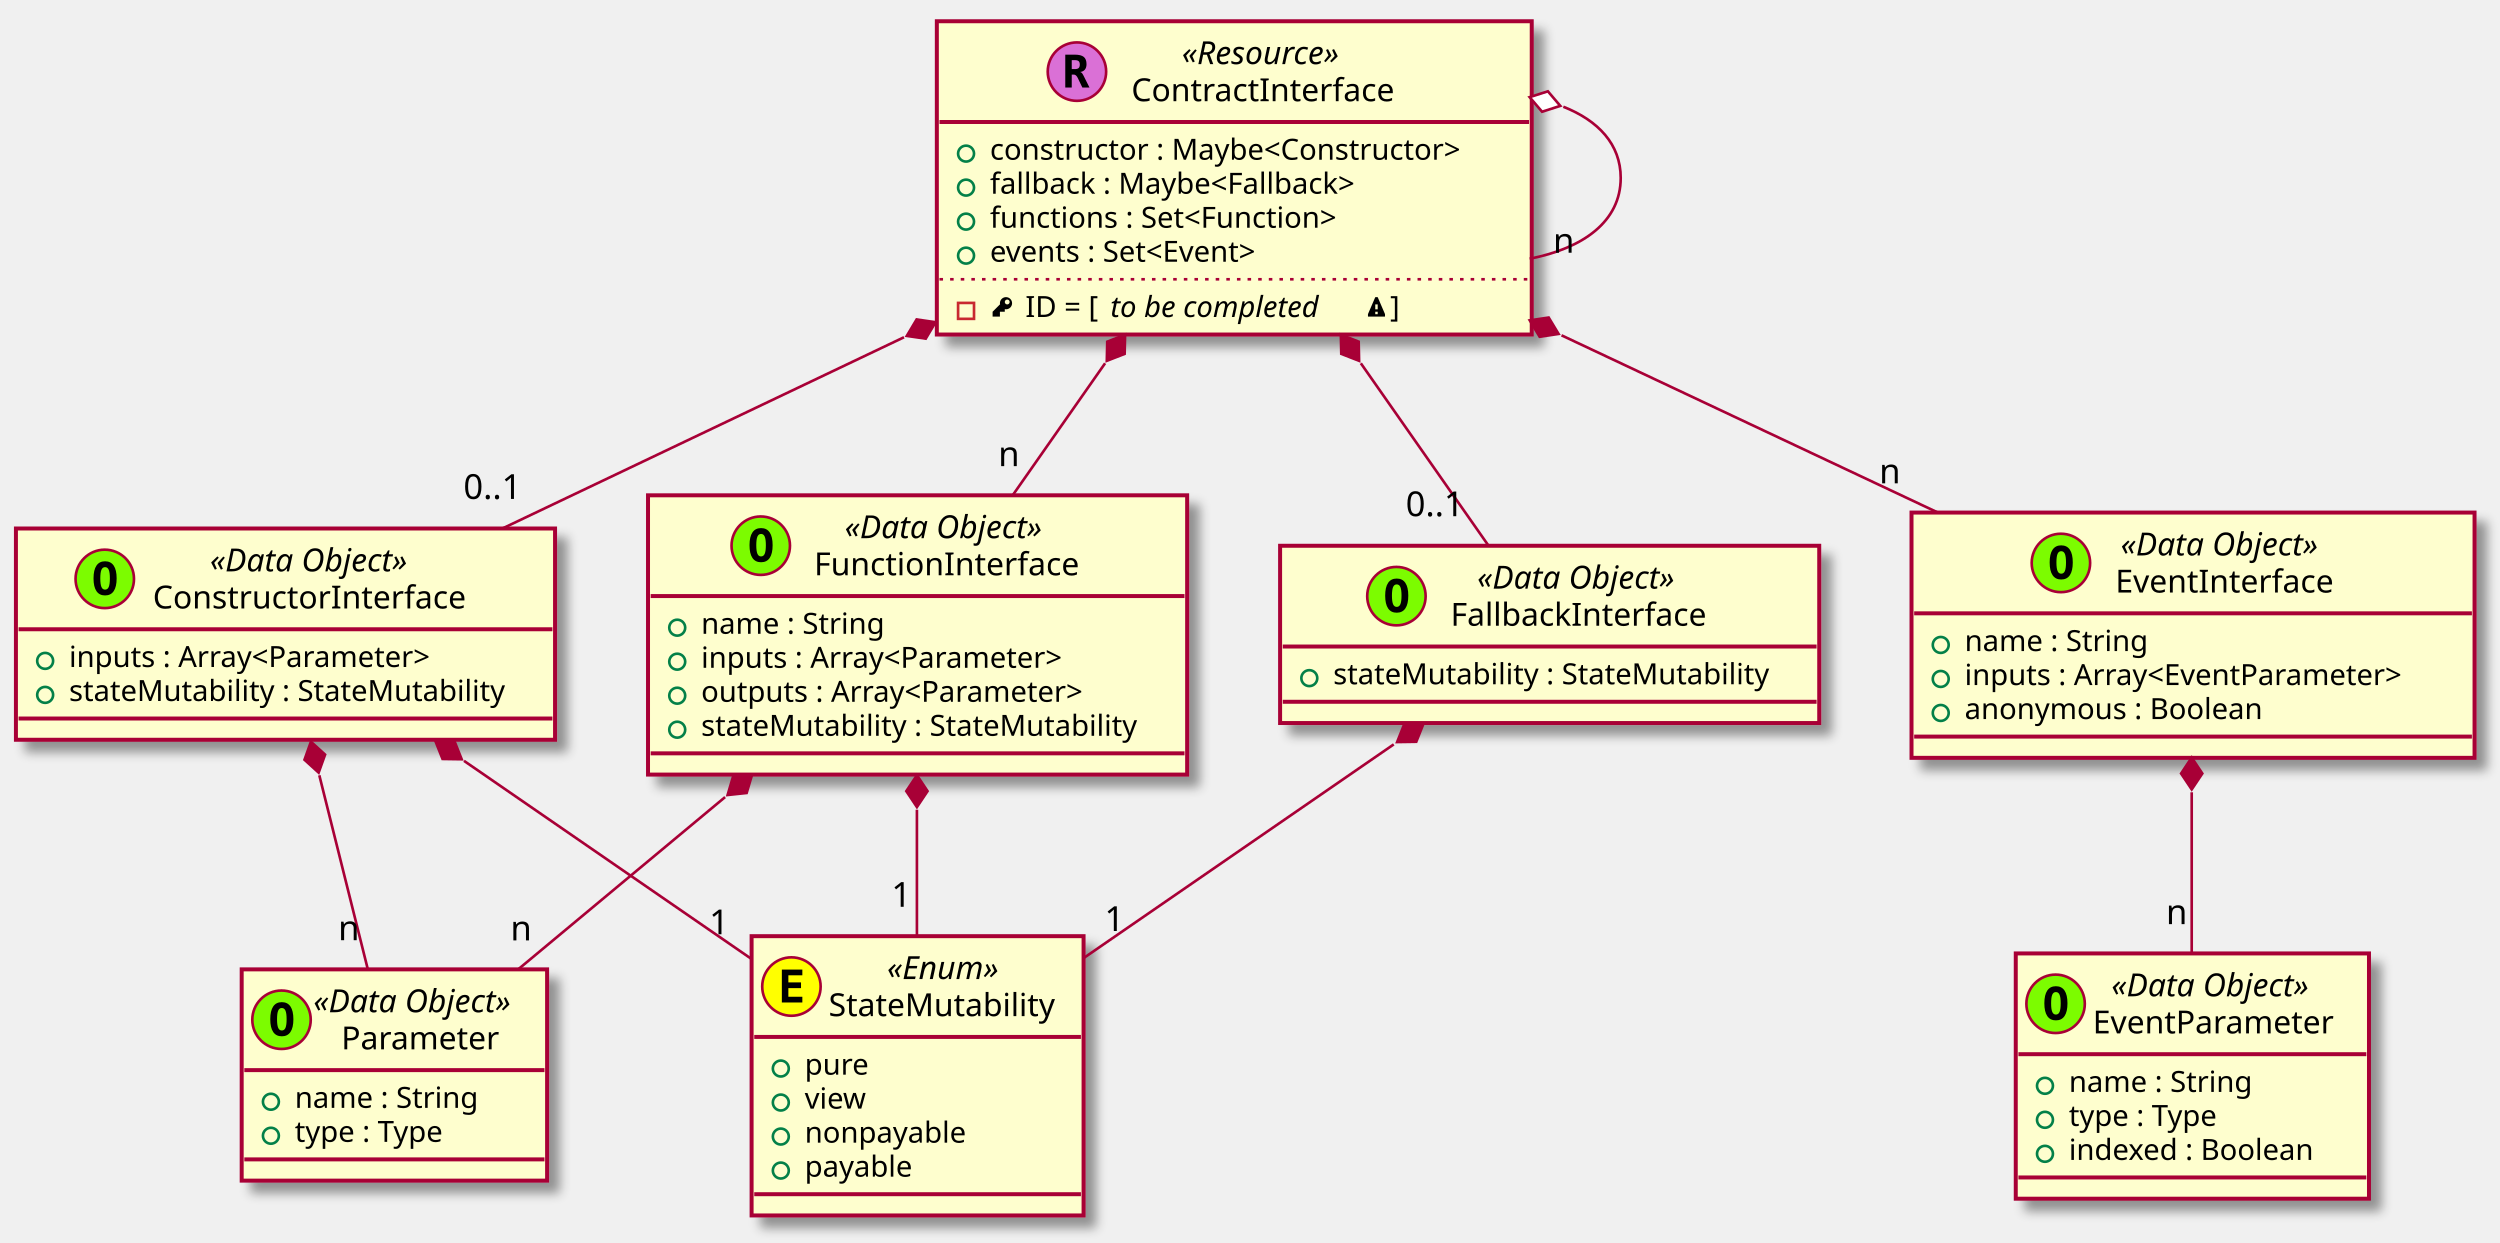
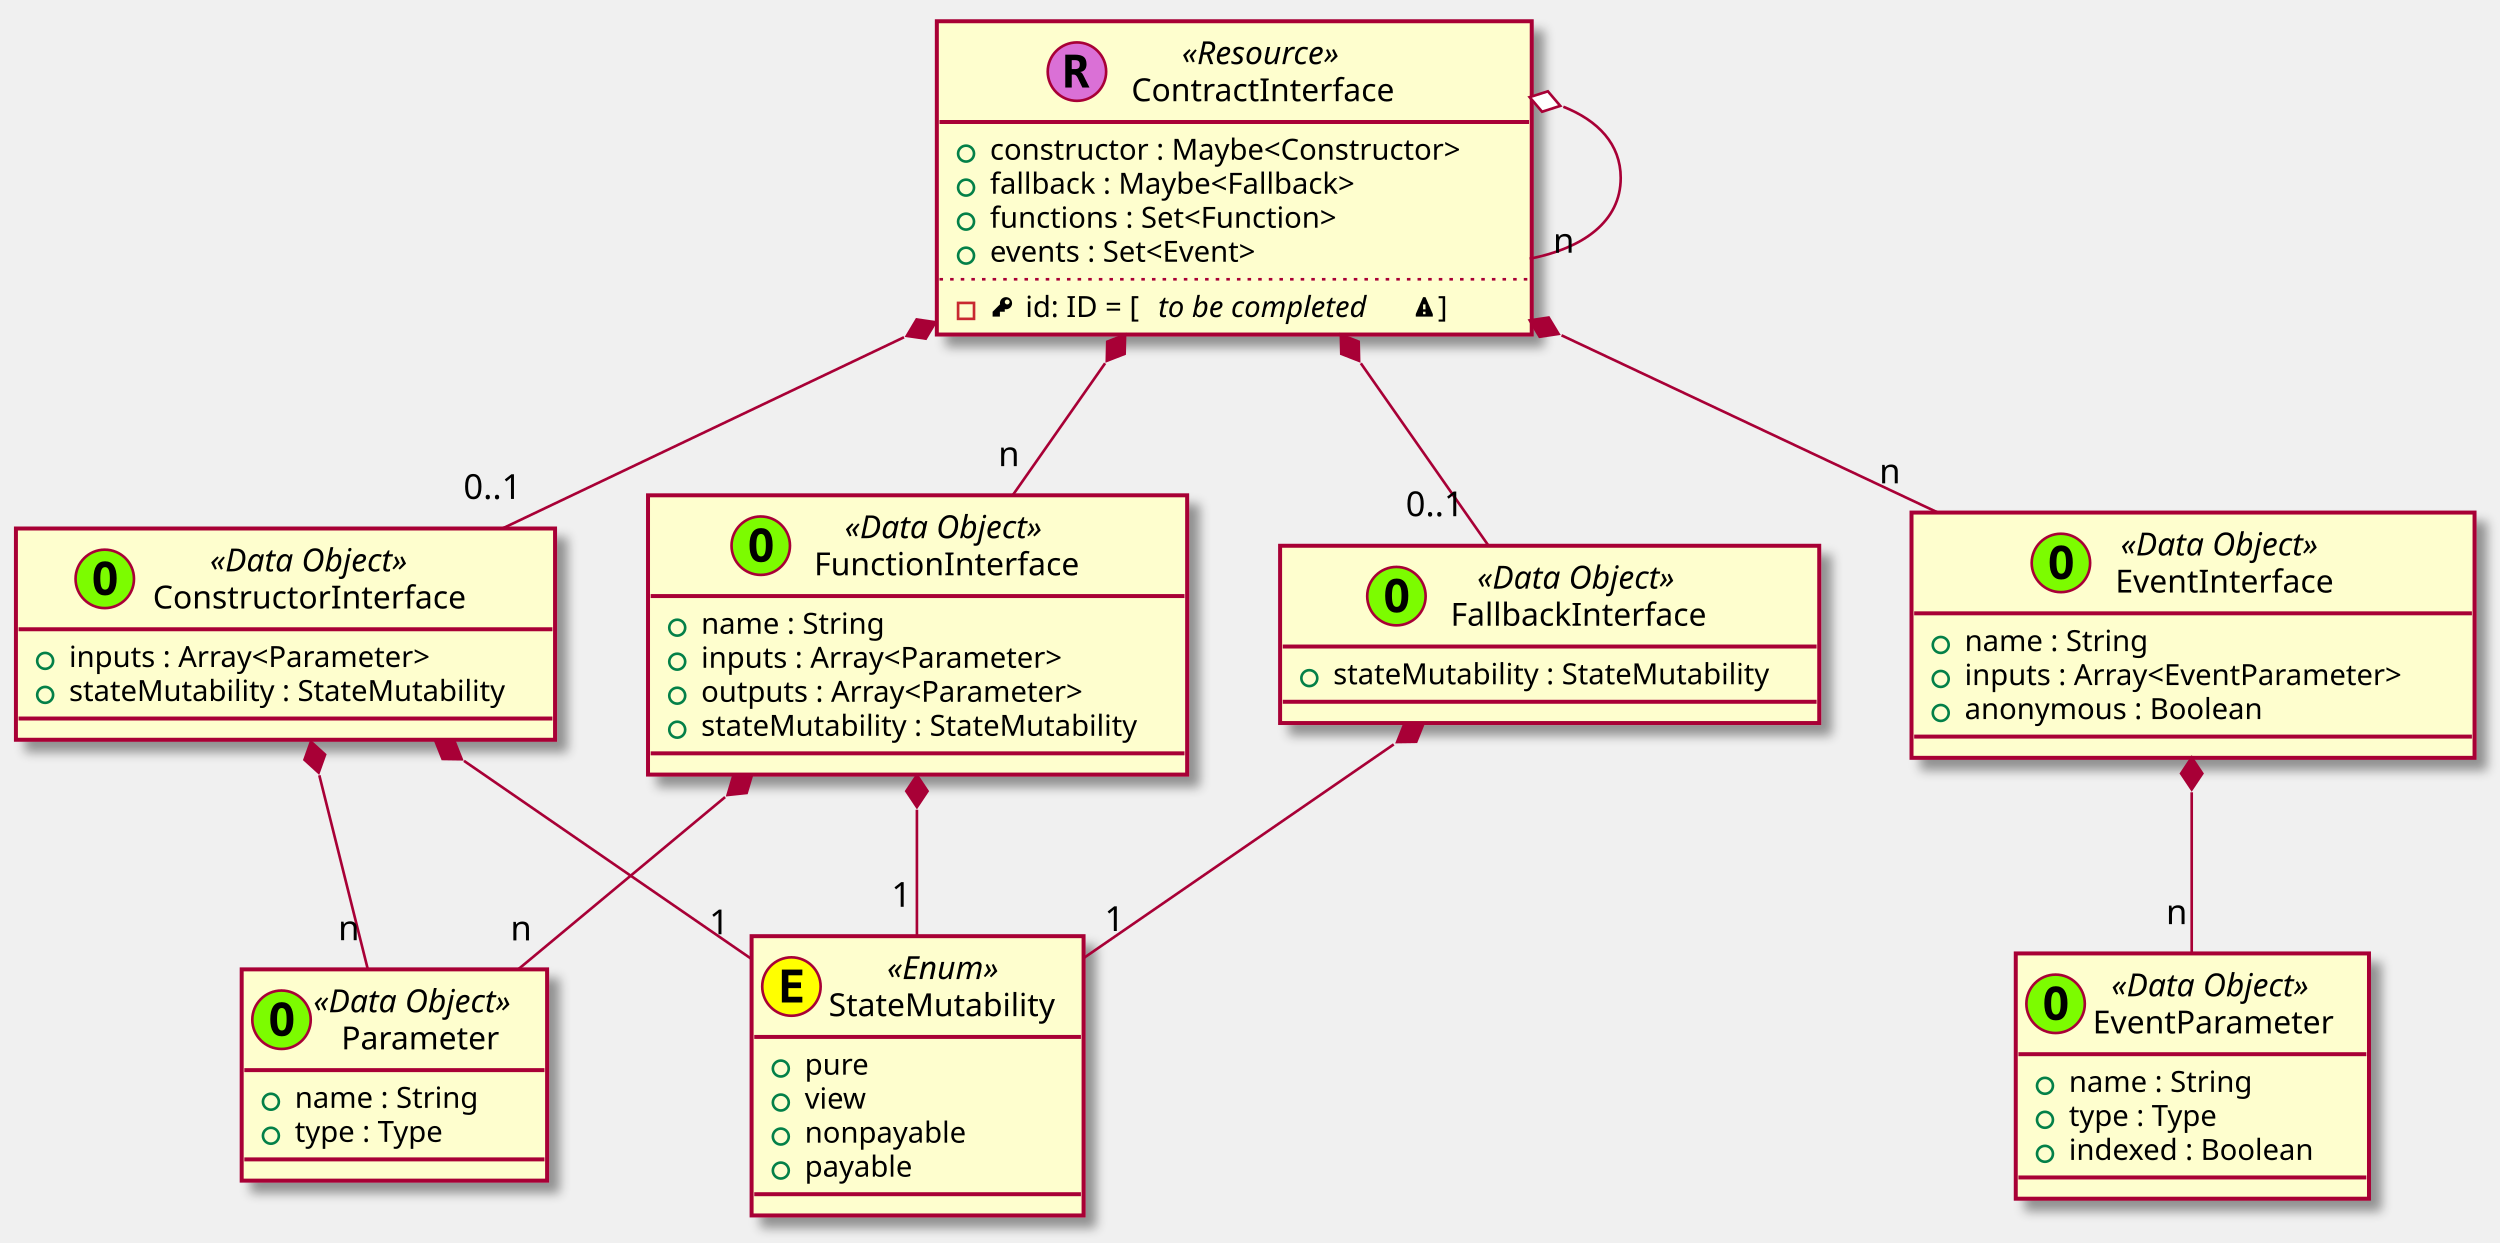
<svg xmlns="http://www.w3.org/2000/svg" contentScriptType="application/ecmascript" contentStyleType="text/css" height="351px" preserveAspectRatio="none" style="width:706px;height:351px;" version="1.1" viewBox="0 0 706 351" width="706.5px" zoomAndPan="magnify">
  <defs>
-     <filter height="300%" id="f1ktrixtdxtqs2" width="300%" x="-1" y="-1">
+     <filter height="300%" id="f1szqy70d80fyl" width="300%" x="-1" y="-1">
      <feGaussianBlur result="blurOut" stdDeviation="1.5" />
      <feColorMatrix in="blurOut" result="blurOut2" type="matrix" values="0 0 0 0 0 0 0 0 0 0 0 0 0 0 0 0 0 0 .4 0" />
      <feOffset dx="3.0" dy="3.0" in="blurOut2" result="blurOut3" />
      <feBlend in="SourceGraphic" in2="blurOut3" mode="normal" />
    </filter>
  </defs>
  <g>
-     <rect fill="#FEFECE" filter="url(#f1ktrixtdxtqs2)" height="88.471" id="ContractInterface" style="stroke: #A80036; stroke-width: 1.125;" width="168" x="264.562" y="6" />
+     <rect fill="#FEFECE" filter="url(#f1szqy70d80fyl)" height="88.471" id="ContractInterface" style="stroke: #A80036; stroke-width: 1.125;" width="168" x="264.562" y="6" />
    <ellipse cx="304.125" cy="20.227" fill="#DA70D6" rx="8.25" ry="8.25" style="stroke: #A80036; stroke-width: 0.75;" />
    <path d="M305.027,20.332 Q305.297,20.391 305.502,20.596 Q305.707,20.801 306,21.387 L307.676,24.727 L305.66,24.727 L304.535,22.383 Q304.488,22.277 304.406,22.102 Q303.914,21.059 303.246,21.059 L302.66,21.059 L302.66,24.727 L300.832,24.727 L300.832,15.434 L303.481,15.434 Q305.273,15.434 306.053,16.066 Q306.832,16.699 306.832,18.129 Q306.832,19.09 306.369,19.658 Q305.906,20.227 305.027,20.332 Z M302.66,16.98 L302.66,19.512 L303.527,19.512 Q304.289,19.512 304.611,19.213 Q304.934,18.914 304.934,18.234 Q304.934,17.566 304.611,17.273 Q304.289,16.98 303.527,16.98 L302.66,16.98 Z " />
    <text fill="#000000" font-family="sans-serif" font-size="9" font-style="italic" lengthAdjust="spacingAndGlyphs" textLength="54" x="333.75" y="18.104">«Resource»</text>
    <text fill="#000000" font-family="sans-serif" font-size="9" lengthAdjust="spacingAndGlyphs" textLength="82.5" x="319.5" y="28.581">ContractInterface</text>
    <line style="stroke: #A80036; stroke-width: 1.125;" x1="265.312" x2="431.812" y1="34.453" y2="34.453" />
    <ellipse cx="272.812" cy="43.38" fill="none" rx="2.25" ry="2.25" style="stroke: #038048; stroke-width: 0.75;" />
    <text fill="#000000" font-family="sans-serif" font-size="8.25" lengthAdjust="spacingAndGlyphs" textLength="148.5" x="279.562" y="45.111">constructor : Maybe&lt;Constructor&gt;</text>
    <ellipse cx="272.812" cy="52.983" fill="none" rx="2.25" ry="2.25" style="stroke: #038048; stroke-width: 0.75;" />
    <text fill="#000000" font-family="sans-serif" font-size="8.25" lengthAdjust="spacingAndGlyphs" textLength="115.5" x="279.562" y="54.715">fallback : Maybe&lt;Fallback&gt;</text>
    <ellipse cx="272.812" cy="62.587" fill="none" rx="2.25" ry="2.25" style="stroke: #038048; stroke-width: 0.75;" />
    <text fill="#000000" font-family="sans-serif" font-size="8.25" lengthAdjust="spacingAndGlyphs" textLength="111" x="279.562" y="64.318">functions : Set&lt;Function&gt;</text>
    <ellipse cx="272.812" cy="72.19" fill="none" rx="2.25" ry="2.25" style="stroke: #038048; stroke-width: 0.75;" />
    <text fill="#000000" font-family="sans-serif" font-size="8.25" lengthAdjust="spacingAndGlyphs" textLength="88.5" x="279.562" y="73.921">events : Set&lt;Event&gt;</text>
    <line style="stroke: #A80036; stroke-width: 0.75; stroke-dasharray: 1.0,2.0;" x1="265.312" x2="431.812" y1="78.867" y2="78.867" />
    <rect fill="none" height="4.5" style="stroke: #C82930; stroke-width: 0.75;" width="4.5" x="270.562" y="85.544" />
    <path d="M284.094,83.908 C283.145,83.908 282.375,84.678 282.375,85.627 C282.375,85.737 282.398,85.831 282.418,85.928 L280.312,88.034 L280.312,89.409 L282.375,89.409 L282.375,88.034 L283.75,88.034 L283.75,87.346 L283.793,87.303 C283.89,87.324 283.984,87.346 284.094,87.346 C285.043,87.346 285.813,86.576 285.813,85.628 C285.813,84.679 285.043,83.909 284.094,83.909 M284.438,84.596 C284.816,84.596 285.126,84.906 285.126,85.284 C285.126,85.662 284.816,85.971 284.438,85.971 C284.06,85.971 283.751,85.662 283.751,85.284 C283.751,84.906 284.06,84.596 284.438,84.596 " fill="#000000" style="stroke: ; stroke-width: 0.0; stroke-dasharray: ;" />
-     <text fill="#000000" font-family="sans-serif" font-size="8.25" lengthAdjust="spacingAndGlyphs" textLength="24" x="289.562" y="89.525">ID = [</text>
-     <text fill="#000000" font-family="sans-serif" font-size="8.25" font-style="italic" lengthAdjust="spacingAndGlyphs" textLength="69" x="313.562" y="89.525">to be completed</text>
-     <path d="M388.44,83.908 C388.398,83.908 388.367,83.939 388.354,83.973 L386.334,88.657 L386.312,88.786 L386.312,89.345 C386.312,89.386 386.336,89.41 386.377,89.41 L391.061,89.41 C391.102,89.41 391.126,89.386 391.126,89.345 L391.126,88.786 L391.104,88.657 L389.084,83.973 C389.071,83.939 389.04,83.908 388.999,83.908 L388.44,83.908 M388.375,85.971 L389.062,85.971 L389.062,87.346 L388.375,87.346 L388.375,85.971 M388.375,88.033 L389.062,88.033 L389.062,88.721 L388.375,88.721 L388.375,88.033 " fill="#000000" style="stroke: ; stroke-width: 0.0; stroke-dasharray: ;" />
-     <text fill="#000000" font-family="sans-serif" font-size="8.25" lengthAdjust="spacingAndGlyphs" textLength="3" x="392.562" y="89.525">]</text>
-     <rect fill="#FEFECE" filter="url(#f1ktrixtdxtqs2)" height="59.66" id="ConstructorInterface" style="stroke: #A80036; stroke-width: 1.125;" width="152.25" x="4.5" y="149.25" />
+     <text fill="#000000" font-family="sans-serif" font-size="8.25" lengthAdjust="spacingAndGlyphs" textLength="37.5" x="289.562" y="89.525">id: ID = [</text>
+     <text fill="#000000" font-family="sans-serif" font-size="8.25" font-style="italic" lengthAdjust="spacingAndGlyphs" textLength="69" x="327.062" y="89.525">to be completed</text>
+     <path d="M401.94,83.908 C401.898,83.908 401.867,83.939 401.854,83.973 L399.834,88.657 L399.812,88.786 L399.812,89.345 C399.812,89.386 399.836,89.41 399.877,89.41 L404.561,89.41 C404.602,89.41 404.626,89.386 404.626,89.345 L404.626,88.786 L404.604,88.657 L402.584,83.973 C402.571,83.939 402.54,83.908 402.499,83.908 L401.94,83.908 M401.875,85.971 L402.562,85.971 L402.562,87.346 L401.875,87.346 L401.875,85.971 M401.875,88.033 L402.562,88.033 L402.562,88.721 L401.875,88.721 L401.875,88.033 " fill="#000000" style="stroke: ; stroke-width: 0.0; stroke-dasharray: ;" />
+     <text fill="#000000" font-family="sans-serif" font-size="8.25" lengthAdjust="spacingAndGlyphs" textLength="3" x="406.062" y="89.525">]</text>
+     <rect fill="#FEFECE" filter="url(#f1szqy70d80fyl)" height="59.66" id="ConstructorInterface" style="stroke: #A80036; stroke-width: 1.125;" width="152.25" x="4.5" y="149.25" />
    <ellipse cx="29.587" cy="163.477" fill="#7CFC00" rx="8.25" ry="8.25" style="stroke: #A80036; stroke-width: 0.75;" />
    <path d="M29.669,160.16 Q28.966,160.16 28.644,160.91 Q28.322,161.66 28.322,163.336 Q28.322,165.012 28.644,165.762 Q28.966,166.512 29.669,166.512 Q30.384,166.512 30.707,165.762 Q31.029,165.012 31.029,163.336 Q31.029,161.66 30.707,160.91 Q30.384,160.16 29.669,160.16 Z M26.412,163.336 Q26.412,160.957 27.238,159.732 Q28.064,158.508 29.669,158.508 Q31.287,158.508 32.113,159.732 Q32.939,160.957 32.939,163.336 Q32.939,165.715 32.113,166.934 Q31.287,168.152 29.669,168.152 Q28.064,168.152 27.238,166.934 Q26.412,165.715 26.412,163.336 Z " />
    <text fill="#000000" font-family="sans-serif" font-size="9" font-style="italic" lengthAdjust="spacingAndGlyphs" textLength="65.25" x="59.288" y="161.354">«Data Object»</text>
    <text fill="#000000" font-family="sans-serif" font-size="9" lengthAdjust="spacingAndGlyphs" textLength="97.5" x="43.163" y="171.831">ConstructorInterface</text>
    <line style="stroke: #A80036; stroke-width: 1.125;" x1="5.25" x2="156" y1="177.703" y2="177.703" />
    <ellipse cx="12.75" cy="186.63" fill="none" rx="2.25" ry="2.25" style="stroke: #038048; stroke-width: 0.75;" />
    <text fill="#000000" font-family="sans-serif" font-size="8.25" lengthAdjust="spacingAndGlyphs" textLength="116.25" x="19.5" y="188.361">inputs : Array&lt;Parameter&gt;</text>
    <ellipse cx="12.75" cy="196.233" fill="none" rx="2.25" ry="2.25" style="stroke: #038048; stroke-width: 0.75;" />
    <text fill="#000000" font-family="sans-serif" font-size="8.25" lengthAdjust="spacingAndGlyphs" textLength="132.75" x="19.5" y="197.964">stateMutability : StateMutability</text>
    <line style="stroke: #A80036; stroke-width: 1.125;" x1="5.25" x2="156" y1="202.91" y2="202.91" />
-     <rect fill="#FEFECE" filter="url(#f1ktrixtdxtqs2)" height="50.057" id="FallbackInterface" style="stroke: #A80036; stroke-width: 1.125;" width="152.25" x="361.5" y="154.125" />
+     <rect fill="#FEFECE" filter="url(#f1szqy70d80fyl)" height="50.057" id="FallbackInterface" style="stroke: #A80036; stroke-width: 1.125;" width="152.25" x="361.5" y="154.125" />
    <ellipse cx="394.35" cy="168.352" fill="#7CFC00" rx="8.25" ry="8.25" style="stroke: #A80036; stroke-width: 0.75;" />
    <path d="M394.432,165.035 Q393.729,165.035 393.407,165.785 Q393.084,166.535 393.084,168.211 Q393.084,169.887 393.407,170.637 Q393.729,171.387 394.432,171.387 Q395.147,171.387 395.469,170.637 Q395.791,169.887 395.791,168.211 Q395.791,166.535 395.469,165.785 Q395.147,165.035 394.432,165.035 Z M391.174,168.211 Q391.174,165.832 392,164.607 Q392.827,163.383 394.432,163.383 Q396.049,163.383 396.875,164.607 Q397.702,165.832 397.702,168.211 Q397.702,170.59 396.875,171.809 Q396.049,173.027 394.432,173.027 Q392.827,173.027 392,171.809 Q391.174,170.59 391.174,168.211 Z " />
    <text fill="#000000" font-family="sans-serif" font-size="9" font-style="italic" lengthAdjust="spacingAndGlyphs" textLength="65.25" x="417.15" y="166.229">«Data Object»</text>
    <text fill="#000000" font-family="sans-serif" font-size="9" lengthAdjust="spacingAndGlyphs" textLength="80.25" x="409.65" y="176.706">FallbackInterface</text>
    <line style="stroke: #A80036; stroke-width: 1.125;" x1="362.25" x2="513" y1="182.578" y2="182.578" />
    <ellipse cx="369.75" cy="191.505" fill="none" rx="2.25" ry="2.25" style="stroke: #038048; stroke-width: 0.75;" />
    <text fill="#000000" font-family="sans-serif" font-size="8.25" lengthAdjust="spacingAndGlyphs" textLength="132.75" x="376.5" y="193.236">stateMutability : StateMutability</text>
    <line style="stroke: #A80036; stroke-width: 1.125;" x1="362.25" x2="513" y1="198.182" y2="198.182" />
-     <rect fill="#FEFECE" filter="url(#f1ktrixtdxtqs2)" height="78.867" id="FunctionInterface" style="stroke: #A80036; stroke-width: 1.125;" width="152.25" x="183" y="139.875" />
+     <rect fill="#FEFECE" filter="url(#f1szqy70d80fyl)" height="78.867" id="FunctionInterface" style="stroke: #A80036; stroke-width: 1.125;" width="152.25" x="183" y="139.875" />
    <ellipse cx="214.838" cy="154.102" fill="#7CFC00" rx="8.25" ry="8.25" style="stroke: #A80036; stroke-width: 0.75;" />
    <path d="M214.919,150.785 Q214.216,150.785 213.894,151.535 Q213.572,152.285 213.572,153.961 Q213.572,155.637 213.894,156.387 Q214.216,157.137 214.919,157.137 Q215.634,157.137 215.957,156.387 Q216.279,155.637 216.279,153.961 Q216.279,152.285 215.957,151.535 Q215.634,150.785 214.919,150.785 Z M211.662,153.961 Q211.662,151.582 212.488,150.357 Q213.314,149.133 214.919,149.133 Q216.537,149.133 217.363,150.357 Q218.189,151.582 218.189,153.961 Q218.189,156.34 217.363,157.559 Q216.537,158.777 214.919,158.777 Q213.314,158.777 212.488,157.559 Q211.662,156.34 211.662,153.961 Z " />
    <text fill="#000000" font-family="sans-serif" font-size="9" font-style="italic" lengthAdjust="spacingAndGlyphs" textLength="65.25" x="238.537" y="151.979">«Data Object»</text>
    <text fill="#000000" font-family="sans-serif" font-size="9" lengthAdjust="spacingAndGlyphs" textLength="82.5" x="229.912" y="162.456">FunctionInterface</text>
    <line style="stroke: #A80036; stroke-width: 1.125;" x1="183.75" x2="334.5" y1="168.328" y2="168.328" />
    <ellipse cx="191.25" cy="177.255" fill="none" rx="2.25" ry="2.25" style="stroke: #038048; stroke-width: 0.75;" />
    <text fill="#000000" font-family="sans-serif" font-size="8.25" lengthAdjust="spacingAndGlyphs" textLength="58.5" x="198" y="178.986">name : String</text>
    <ellipse cx="191.25" cy="186.858" fill="none" rx="2.25" ry="2.25" style="stroke: #038048; stroke-width: 0.75;" />
    <text fill="#000000" font-family="sans-serif" font-size="8.25" lengthAdjust="spacingAndGlyphs" textLength="116.25" x="198" y="188.589">inputs : Array&lt;Parameter&gt;</text>
    <ellipse cx="191.25" cy="196.462" fill="none" rx="2.25" ry="2.25" style="stroke: #038048; stroke-width: 0.75;" />
    <text fill="#000000" font-family="sans-serif" font-size="8.25" lengthAdjust="spacingAndGlyphs" textLength="122.25" x="198" y="198.193">outputs : Array&lt;Parameter&gt;</text>
    <ellipse cx="191.25" cy="206.065" fill="none" rx="2.25" ry="2.25" style="stroke: #038048; stroke-width: 0.75;" />
    <text fill="#000000" font-family="sans-serif" font-size="8.25" lengthAdjust="spacingAndGlyphs" textLength="132.75" x="198" y="207.797">stateMutability : StateMutability</text>
    <line style="stroke: #A80036; stroke-width: 1.125;" x1="183.75" x2="334.5" y1="212.742" y2="212.742" />
-     <rect fill="#FEFECE" filter="url(#f1ktrixtdxtqs2)" height="69.264" id="EventInterface" style="stroke: #A80036; stroke-width: 1.125;" width="159" x="539.812" y="144.75" />
+     <rect fill="#FEFECE" filter="url(#f1szqy70d80fyl)" height="69.264" id="EventInterface" style="stroke: #A80036; stroke-width: 1.125;" width="159" x="539.812" y="144.75" />
    <ellipse cx="582" cy="158.977" fill="#7CFC00" rx="8.25" ry="8.25" style="stroke: #A80036; stroke-width: 0.75;" />
    <path d="M582.082,155.66 Q581.379,155.66 581.057,156.41 Q580.734,157.16 580.734,158.836 Q580.734,160.512 581.057,161.262 Q581.379,162.012 582.082,162.012 Q582.797,162.012 583.119,161.262 Q583.441,160.512 583.441,158.836 Q583.441,157.16 583.119,156.41 Q582.797,155.66 582.082,155.66 Z M578.824,158.836 Q578.824,156.457 579.65,155.232 Q580.477,154.008 582.082,154.008 Q583.699,154.008 584.525,155.232 Q585.352,156.457 585.352,158.836 Q585.352,161.215 584.525,162.434 Q583.699,163.652 582.082,163.652 Q580.477,163.652 579.65,162.434 Q578.824,161.215 578.824,158.836 Z " />
    <text fill="#000000" font-family="sans-serif" font-size="9" font-style="italic" lengthAdjust="spacingAndGlyphs" textLength="65.25" x="598.875" y="156.854">«Data Object»</text>
    <text fill="#000000" font-family="sans-serif" font-size="9" lengthAdjust="spacingAndGlyphs" textLength="68.25" x="597.375" y="167.331">EventInterface</text>
    <line style="stroke: #A80036; stroke-width: 1.125;" x1="540.562" x2="698.062" y1="173.203" y2="173.203" />
    <ellipse cx="548.062" cy="182.13" fill="none" rx="2.25" ry="2.25" style="stroke: #038048; stroke-width: 0.75;" />
    <text fill="#000000" font-family="sans-serif" font-size="8.25" lengthAdjust="spacingAndGlyphs" textLength="58.5" x="554.812" y="183.861">name : String</text>
    <ellipse cx="548.062" cy="191.733" fill="none" rx="2.25" ry="2.25" style="stroke: #038048; stroke-width: 0.75;" />
    <text fill="#000000" font-family="sans-serif" font-size="8.25" lengthAdjust="spacingAndGlyphs" textLength="139.5" x="554.812" y="193.464">inputs : Array&lt;EventParameter&gt;</text>
    <ellipse cx="548.062" cy="201.337" fill="none" rx="2.25" ry="2.25" style="stroke: #038048; stroke-width: 0.75;" />
    <text fill="#000000" font-family="sans-serif" font-size="8.25" lengthAdjust="spacingAndGlyphs" textLength="93" x="554.812" y="203.068">anonymous : Boolean</text>
    <line style="stroke: #A80036; stroke-width: 1.125;" x1="540.562" x2="698.062" y1="208.014" y2="208.014" />
-     <rect fill="#FEFECE" filter="url(#f1ktrixtdxtqs2)" height="59.66" id="Parameter" style="stroke: #A80036; stroke-width: 1.125;" width="86.25" x="68.25" y="273.75" />
+     <rect fill="#FEFECE" filter="url(#f1szqy70d80fyl)" height="59.66" id="Parameter" style="stroke: #A80036; stroke-width: 1.125;" width="86.25" x="68.25" y="273.75" />
    <ellipse cx="79.5" cy="287.977" fill="#7CFC00" rx="8.25" ry="8.25" style="stroke: #A80036; stroke-width: 0.75;" />
    <path d="M79.582,284.66 Q78.879,284.66 78.557,285.41 Q78.234,286.16 78.234,287.836 Q78.234,289.512 78.557,290.262 Q78.879,291.012 79.582,291.012 Q80.297,291.012 80.619,290.262 Q80.941,289.512 80.941,287.836 Q80.941,286.16 80.619,285.41 Q80.297,284.66 79.582,284.66 Z M76.324,287.836 Q76.324,285.457 77.15,284.232 Q77.977,283.008 79.582,283.008 Q81.199,283.008 82.025,284.232 Q82.852,285.457 82.852,287.836 Q82.852,290.215 82.025,291.434 Q81.199,292.652 79.582,292.652 Q77.977,292.652 77.15,291.434 Q76.324,290.215 76.324,287.836 Z " />
    <text fill="#000000" font-family="sans-serif" font-size="9" font-style="italic" lengthAdjust="spacingAndGlyphs" textLength="65.25" x="88.5" y="285.854">«Data Object»</text>
    <text fill="#000000" font-family="sans-serif" font-size="9" lengthAdjust="spacingAndGlyphs" textLength="49.5" x="96.375" y="296.331">Parameter</text>
    <line style="stroke: #A80036; stroke-width: 1.125;" x1="69" x2="153.75" y1="302.203" y2="302.203" />
    <ellipse cx="76.5" cy="311.13" fill="none" rx="2.25" ry="2.25" style="stroke: #038048; stroke-width: 0.75;" />
    <text fill="#000000" font-family="sans-serif" font-size="8.25" lengthAdjust="spacingAndGlyphs" textLength="58.5" x="83.25" y="312.861">name : String</text>
    <ellipse cx="76.5" cy="320.733" fill="none" rx="2.25" ry="2.25" style="stroke: #038048; stroke-width: 0.75;" />
    <text fill="#000000" font-family="sans-serif" font-size="8.25" lengthAdjust="spacingAndGlyphs" textLength="47.25" x="83.25" y="322.464">type : Type</text>
    <line style="stroke: #A80036; stroke-width: 1.125;" x1="69" x2="153.75" y1="327.41" y2="327.41" />
-     <rect fill="#FEFECE" filter="url(#f1ktrixtdxtqs2)" height="69.264" id="EventParameter" style="stroke: #A80036; stroke-width: 1.125;" width="99.75" x="569.25" y="269.25" />
+     <rect fill="#FEFECE" filter="url(#f1szqy70d80fyl)" height="69.264" id="EventParameter" style="stroke: #A80036; stroke-width: 1.125;" width="99.75" x="569.25" y="269.25" />
    <ellipse cx="580.5" cy="283.477" fill="#7CFC00" rx="8.25" ry="8.25" style="stroke: #A80036; stroke-width: 0.75;" />
    <path d="M580.582,280.16 Q579.879,280.16 579.557,280.91 Q579.234,281.66 579.234,283.336 Q579.234,285.012 579.557,285.762 Q579.879,286.512 580.582,286.512 Q581.297,286.512 581.619,285.762 Q581.941,285.012 581.941,283.336 Q581.941,281.66 581.619,280.91 Q581.297,280.16 580.582,280.16 Z M577.324,283.336 Q577.324,280.957 578.15,279.732 Q578.977,278.508 580.582,278.508 Q582.199,278.508 583.025,279.732 Q583.852,280.957 583.852,283.336 Q583.852,285.715 583.025,286.934 Q582.199,288.152 580.582,288.152 Q578.977,288.152 578.15,286.934 Q577.324,285.715 577.324,283.336 Z " />
    <text fill="#000000" font-family="sans-serif" font-size="9" font-style="italic" lengthAdjust="spacingAndGlyphs" textLength="65.25" x="596.25" y="281.354">«Data Object»</text>
    <text fill="#000000" font-family="sans-serif" font-size="9" lengthAdjust="spacingAndGlyphs" textLength="75.75" x="591" y="291.831">EventParameter</text>
    <line style="stroke: #A80036; stroke-width: 1.125;" x1="570" x2="668.25" y1="297.703" y2="297.703" />
    <ellipse cx="577.5" cy="306.63" fill="none" rx="2.25" ry="2.25" style="stroke: #038048; stroke-width: 0.75;" />
    <text fill="#000000" font-family="sans-serif" font-size="8.25" lengthAdjust="spacingAndGlyphs" textLength="58.5" x="584.25" y="308.361">name : String</text>
    <ellipse cx="577.5" cy="316.233" fill="none" rx="2.25" ry="2.25" style="stroke: #038048; stroke-width: 0.75;" />
    <text fill="#000000" font-family="sans-serif" font-size="8.25" lengthAdjust="spacingAndGlyphs" textLength="47.25" x="584.25" y="317.964">type : Type</text>
    <ellipse cx="577.5" cy="325.837" fill="none" rx="2.25" ry="2.25" style="stroke: #038048; stroke-width: 0.75;" />
    <text fill="#000000" font-family="sans-serif" font-size="8.25" lengthAdjust="spacingAndGlyphs" textLength="76.5" x="584.25" y="327.568">indexed : Boolean</text>
    <line style="stroke: #A80036; stroke-width: 1.125;" x1="570" x2="668.25" y1="332.514" y2="332.514" />
-     <rect fill="#FEFECE" filter="url(#f1ktrixtdxtqs2)" height="78.867" id="StateMutability" style="stroke: #A80036; stroke-width: 1.125;" width="93.75" x="212.25" y="264.375" />
+     <rect fill="#FEFECE" filter="url(#f1szqy70d80fyl)" height="78.867" id="StateMutability" style="stroke: #A80036; stroke-width: 1.125;" width="93.75" x="212.25" y="264.375" />
    <ellipse cx="223.5" cy="278.602" fill="#FFFF00" rx="8.25" ry="8.25" style="stroke: #A80036; stroke-width: 0.75;" />
    <path d="M226.582,283.102 L220.793,283.102 L220.793,273.809 L226.582,273.809 L226.582,275.426 L222.633,275.426 L222.633,277.43 L226.207,277.43 L226.207,279.047 L222.633,279.047 L222.633,281.484 L226.582,281.484 L226.582,283.102 Z " />
    <text fill="#000000" font-family="sans-serif" font-size="9" font-style="italic" lengthAdjust="spacingAndGlyphs" textLength="36.75" x="250.5" y="276.479">«Enum»</text>
    <text fill="#000000" font-family="sans-serif" font-size="9" lengthAdjust="spacingAndGlyphs" textLength="69.75" x="234" y="286.956">StateMutability</text>
    <line style="stroke: #A80036; stroke-width: 1.125;" x1="213" x2="305.25" y1="292.828" y2="292.828" />
    <ellipse cx="220.5" cy="301.755" fill="none" rx="2.25" ry="2.25" style="stroke: #038048; stroke-width: 0.75;" />
    <text fill="#000000" font-family="sans-serif" font-size="8.25" lengthAdjust="spacingAndGlyphs" textLength="19.5" x="227.25" y="303.486">pure</text>
    <ellipse cx="220.5" cy="311.358" fill="none" rx="2.25" ry="2.25" style="stroke: #038048; stroke-width: 0.75;" />
    <text fill="#000000" font-family="sans-serif" font-size="8.25" lengthAdjust="spacingAndGlyphs" textLength="18.75" x="227.25" y="313.089">view</text>
    <ellipse cx="220.5" cy="320.962" fill="none" rx="2.25" ry="2.25" style="stroke: #038048; stroke-width: 0.75;" />
    <text fill="#000000" font-family="sans-serif" font-size="8.25" lengthAdjust="spacingAndGlyphs" textLength="48.75" x="227.25" y="322.693">nonpayable</text>
    <ellipse cx="220.5" cy="330.565" fill="none" rx="2.25" ry="2.25" style="stroke: #038048; stroke-width: 0.75;" />
    <text fill="#000000" font-family="sans-serif" font-size="8.25" lengthAdjust="spacingAndGlyphs" textLength="33" x="227.25" y="332.296">payable</text>
    <line style="stroke: #A80036; stroke-width: 1.125;" x1="213" x2="305.25" y1="337.242" y2="337.242" />
    <path d="M441.483,30.145 C451.353,34.048 457.688,40.75 457.688,50.25 C457.688,62.533 447.098,70.138 431.97,73.064 " fill="none" id="ContractInterface-ContractInterface" style="stroke: #A80036; stroke-width: 0.75;" />
    <polygon fill="#FFFFFF" points="431.97,27.436,435.476,31.554,440.626,29.901,437.12,25.783,431.97,27.436" style="stroke: #A80036; stroke-width: 0.75;" />
    <text fill="#000000" font-family="sans-serif" font-size="9.75" lengthAdjust="spacingAndGlyphs" textLength="6" x="438.586" y="71.378">n</text>
    <path d="M255.289,95.237 C217.811,113.084 175.592,133.188 142.03,149.171 " fill="none" id="ContractInterface-ConstructorInterface" style="stroke: #A80036; stroke-width: 0.75;" />
    <polygon fill="#A80036" points="264.204,90.992,258.851,90.218,256.078,94.861,261.431,95.635,264.204,90.992" style="stroke: #A80036; stroke-width: 0.75;" />
    <text fill="#000000" font-family="sans-serif" font-size="9.75" lengthAdjust="spacingAndGlyphs" textLength="18" x="130.867" y="140.899">0..1</text>
    <path d="M384.3,102.59 C396.764,120.395 410.148,139.516 420.366,154.112 " fill="none" id="ContractInterface-FallbackInterface" style="stroke: #A80036; stroke-width: 0.75;" />
    <polygon fill="#A80036" points="378.652,94.522,378.775,99.929,383.813,101.895,383.691,96.488,378.652,94.522" style="stroke: #A80036; stroke-width: 0.75;" />
    <text fill="#000000" font-family="sans-serif" font-size="9.75" lengthAdjust="spacingAndGlyphs" textLength="18" x="396.974" y="145.771">0..1</text>
    <path d="M312.075,102.59 C303.361,115.039 294.196,128.131 285.979,139.87 " fill="none" id="ContractInterface-FunctionInterface" style="stroke: #A80036; stroke-width: 0.75;" />
    <polygon fill="#A80036" points="317.723,94.522,312.684,96.488,312.562,101.895,317.6,99.929,317.723,94.522" style="stroke: #A80036; stroke-width: 0.75;" />
    <text fill="#000000" font-family="sans-serif" font-size="9.75" lengthAdjust="spacingAndGlyphs" textLength="6" x="281.9" y="131.629">n</text>
    <path d="M440.97,94.693 C475.706,111.05 514.609,129.37 547.161,144.7 " fill="none" id="ContractInterface-EventInterface" style="stroke: #A80036; stroke-width: 0.75;" />
    <polygon fill="#A80036" points="432,90.469,434.793,95.1,440.142,94.303,437.349,89.672,432,90.469" style="stroke: #A80036; stroke-width: 0.75;" />
    <text fill="#000000" font-family="sans-serif" font-size="9.75" lengthAdjust="spacingAndGlyphs" textLength="6" x="530.686" y="136.496">n</text>
    <path d="M90.173,218.944 C94.594,236.627 99.737,257.2 103.829,273.566 " fill="none" id="ConstructorInterface-Parameter" style="stroke: #A80036; stroke-width: 0.75;" />
    <polygon fill="#A80036" points="87.803,209.462,85.985,214.555,89.987,218.193,91.805,213.099,87.803,209.462" style="stroke: #A80036; stroke-width: 0.75;" />
    <text fill="#000000" font-family="sans-serif" font-size="9.75" lengthAdjust="spacingAndGlyphs" textLength="6" x="95.491" y="265.506">n</text>
    <path d="M131.031,214.863 C156.476,232.397 187.118,253.511 212.03,270.677 " fill="none" id="ConstructorInterface-StateMutability" style="stroke: #A80036; stroke-width: 0.75;" />
    <polygon fill="#A80036" points="122.966,209.305,124.97,214.329,130.378,214.412,128.374,209.388,122.966,209.305" style="stroke: #A80036; stroke-width: 0.75;" />
    <text fill="#000000" font-family="sans-serif" font-size="9.75" lengthAdjust="spacingAndGlyphs" textLength="6" x="200.274" y="263.843">1</text>
    <path d="M393.592,210.213 C366.974,228.554 333.013,251.957 305.856,270.67 " fill="none" id="FallbackInterface-StateMutability" style="stroke: #A80036; stroke-width: 0.75;" />
    <polygon fill="#A80036" points="401.958,204.448,396.55,204.531,394.547,209.554,399.955,209.471,401.958,204.448" style="stroke: #A80036; stroke-width: 0.75;" />
    <text fill="#000000" font-family="sans-serif" font-size="9.75" lengthAdjust="spacingAndGlyphs" textLength="6" x="311.917" y="262.91">1</text>
    <path d="M204.766,225.097 C185.321,241.285 163.912,259.107 146.485,273.615 " fill="none" id="FunctionInterface-Parameter" style="stroke: #A80036; stroke-width: 0.75;" />
    <polygon fill="#A80036" points="212.391,218.75,207.013,219.323,205.474,224.507,210.852,223.934,212.391,218.75" style="stroke: #A80036; stroke-width: 0.75;" />
    <text fill="#000000" font-family="sans-serif" font-size="9.75" lengthAdjust="spacingAndGlyphs" textLength="6" x="144.145" y="265.563">n</text>
    <path d="M258.938,228.671 C258.938,240.516 258.938,253.026 258.938,264.335 " fill="none" id="FunctionInterface-StateMutability" style="stroke: #A80036; stroke-width: 0.75;" />
    <polygon fill="#A80036" points="258.938,218.918,255.938,223.418,258.938,227.918,261.938,223.418,258.938,218.918" style="stroke: #A80036; stroke-width: 0.75;" />
    <text fill="#000000" font-family="sans-serif" font-size="9.75" lengthAdjust="spacingAndGlyphs" textLength="6" x="251.732" y="256.09">1</text>
    <path d="M618.938,223.736 C618.938,238.673 618.938,255.139 618.938,269.175 " fill="none" id="EventInterface-EventParameter" style="stroke: #A80036; stroke-width: 0.75;" />
    <polygon fill="#A80036" points="618.938,213.936,615.938,218.436,618.938,222.936,621.938,218.436,618.938,213.936" style="stroke: #A80036; stroke-width: 0.75;" />
    <text fill="#000000" font-family="sans-serif" font-size="9.75" lengthAdjust="spacingAndGlyphs" textLength="6" x="611.683" y="260.968">n</text>
  </g>
</svg>
